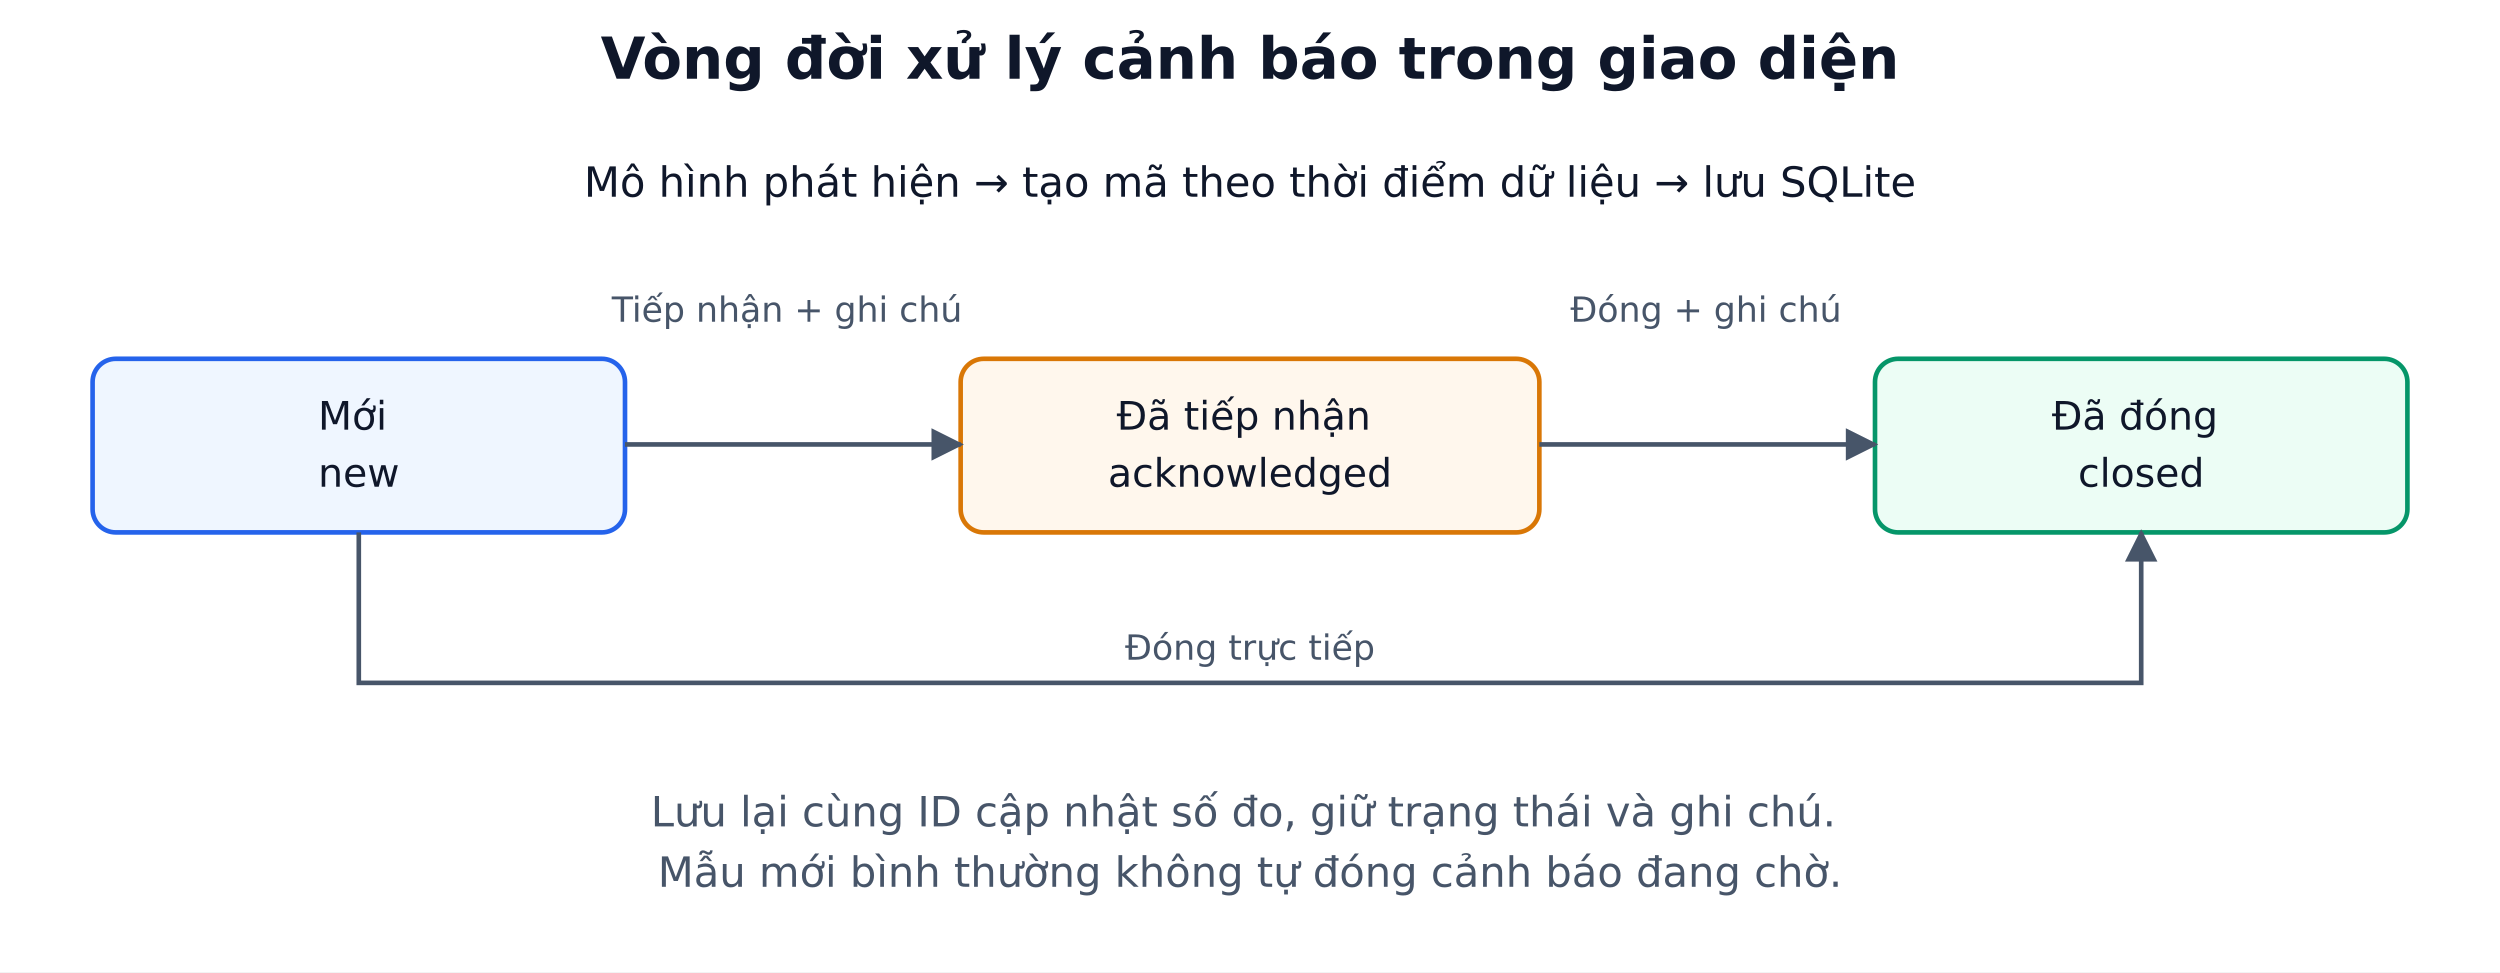
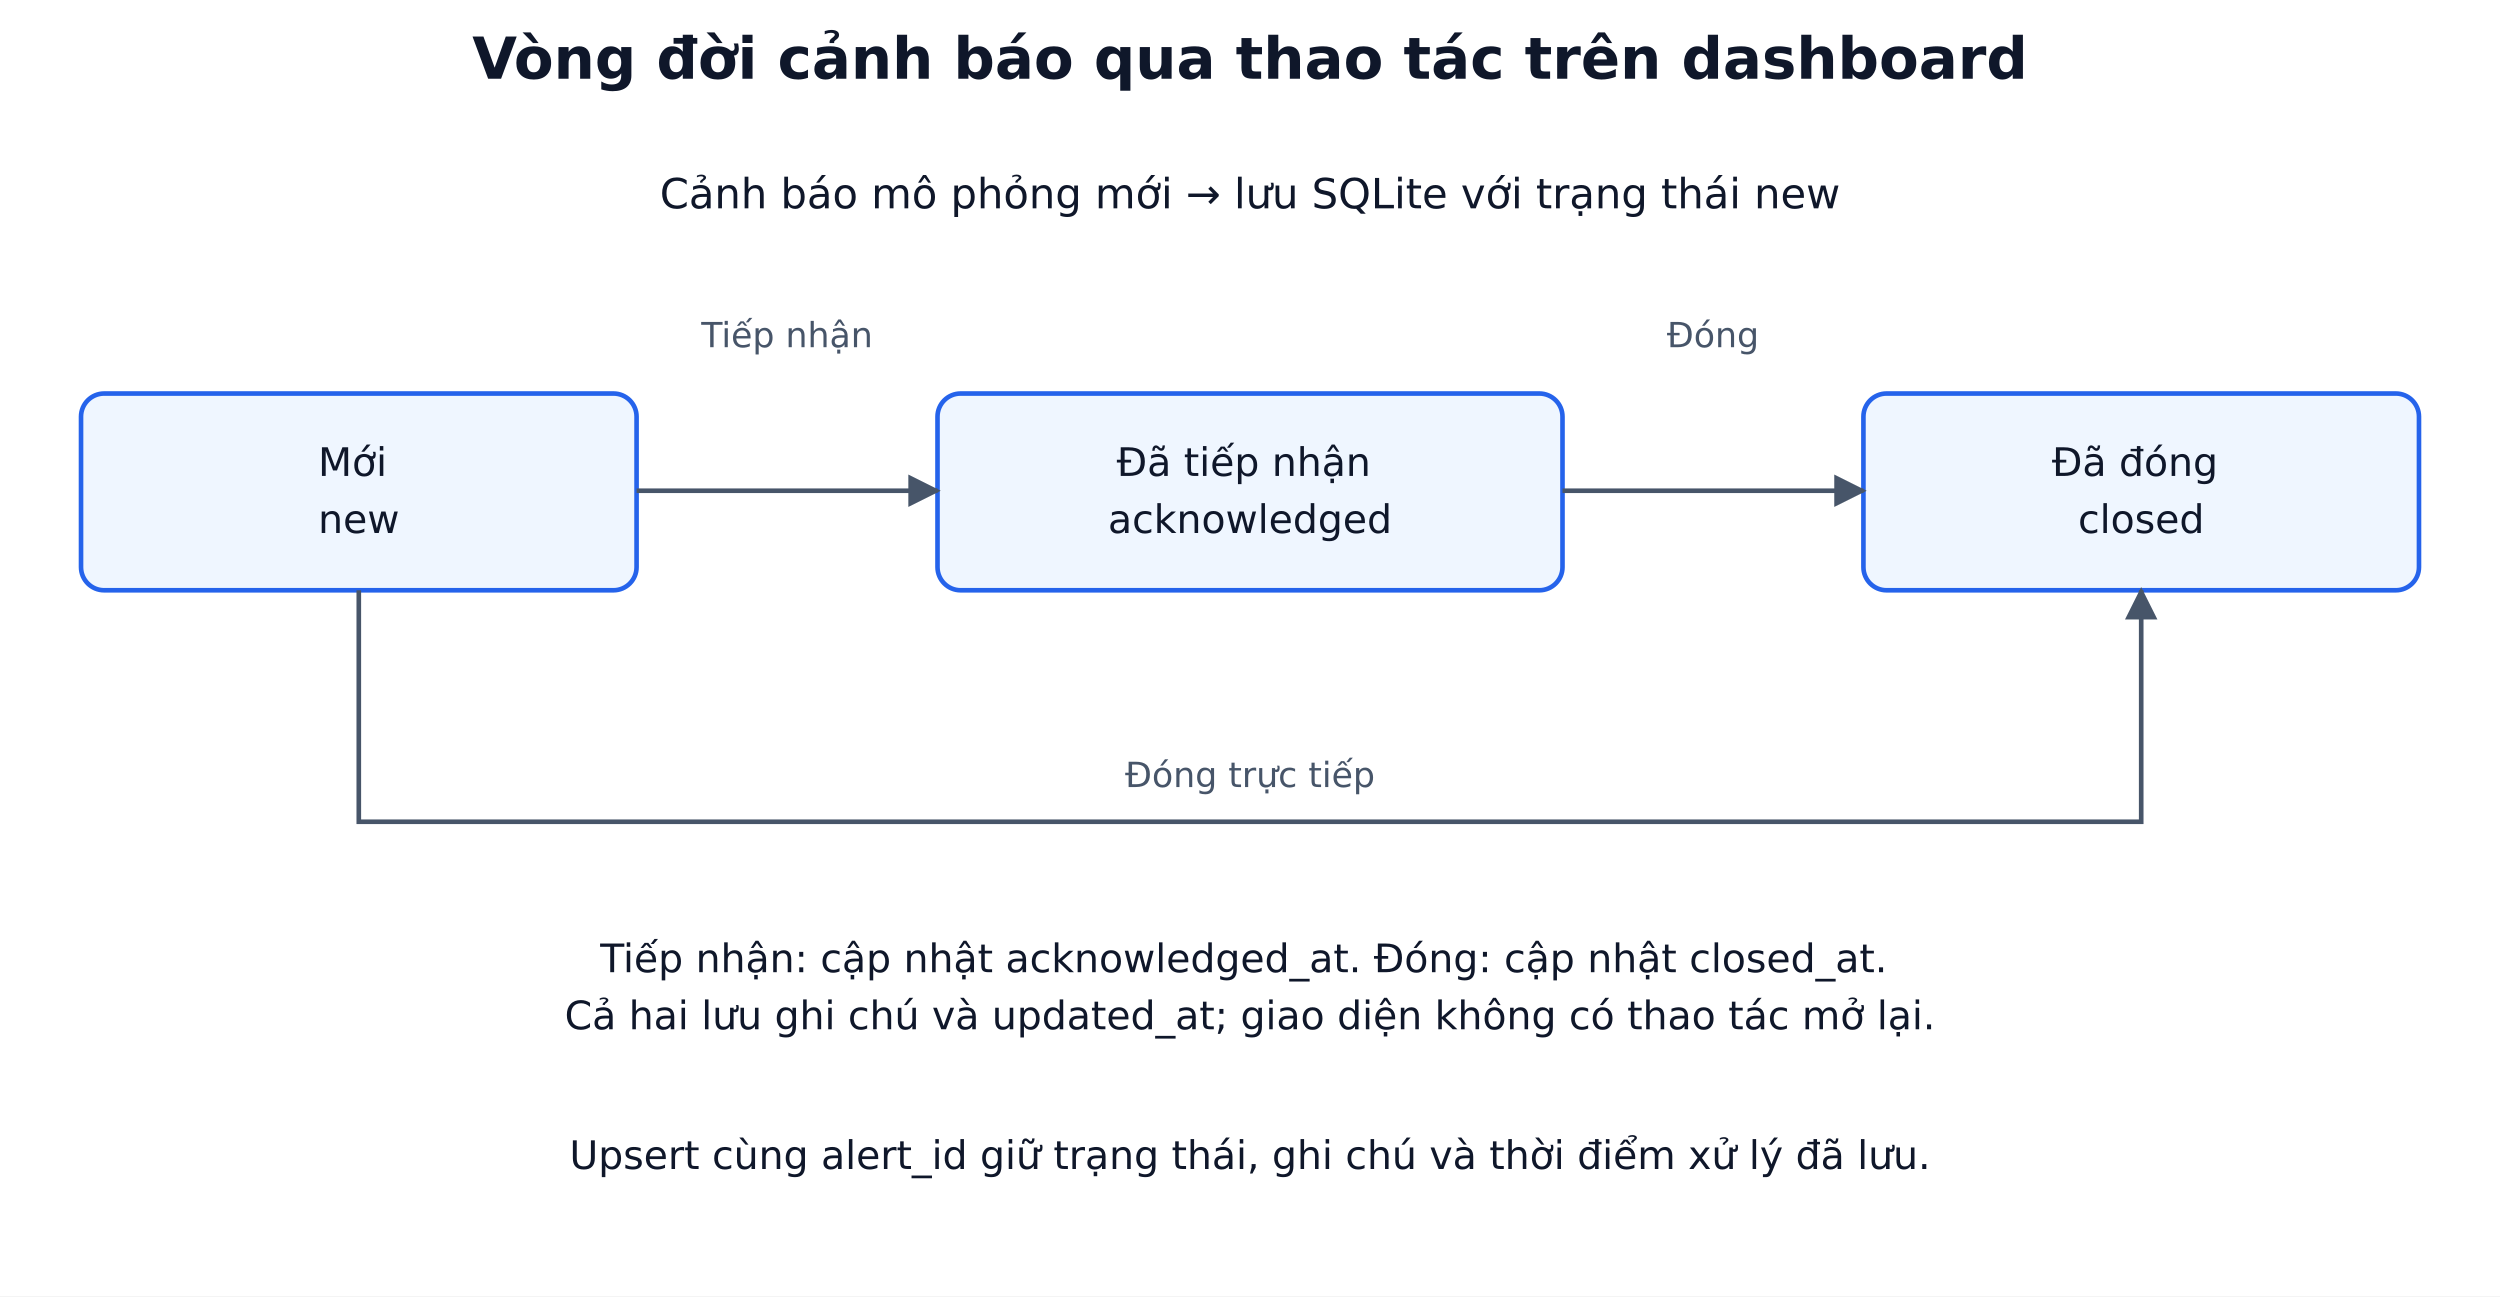
- <svg xmlns="http://www.w3.org/2000/svg" width="1080" height="420" viewBox="0 0 1080 420" role="img">
+ <svg xmlns="http://www.w3.org/2000/svg" width="1080" height="560" viewBox="0 0 1080 560" role="img">
  <defs>
    <marker id="arrow" viewBox="0 0 10 10" refX="9" refY="5" markerWidth="7" markerHeight="7" orient="auto-start-reverse">
      <path d="M 0 0 L 10 5 L 0 10 z" fill="#475569" />
    </marker>
  </defs>
-   <rect width="1080" height="420" fill="white" />
+   <rect width="1080" height="560" fill="white" />
  <g font-family="DejaVu Sans, Arial, sans-serif" font-size="17" fill="#0f172a">
    <text x="540" y="34" text-anchor="middle" font-size="25" fill="#0f172a" font-weight="bold">
-       <tspan x="540" dy="0">Vòng đời xử lý cảnh báo trong giao diện</tspan>
+       <tspan x="540" dy="0">Vòng đời cảnh báo qua thao tác trên dashboard</tspan>
    </text>
-     <rect x="40" y="155" width="230" height="75" rx="10" fill="#eff6ff" stroke="#2563eb" stroke-width="2" />
-     <text x="155.0" y="185.615" text-anchor="middle" font-size="17" fill="#0f172a" font-weight="normal">
+     <rect x="35" y="170" width="240" height="85" rx="10" fill="#eff6ff" stroke="#2563eb" stroke-width="2" />
+     <text x="155.0" y="205.615" text-anchor="middle" font-size="17" fill="#0f172a" font-weight="normal">
      <tspan x="155.0" dy="0">Mới</tspan>
      <tspan x="155.0" dy="24.65">new</tspan>
    </text>
-     <rect x="415" y="155" width="250" height="75" rx="10" fill="#fff7ed" stroke="#d97706" stroke-width="2" />
-     <text x="540.0" y="185.615" text-anchor="middle" font-size="17" fill="#0f172a" font-weight="normal">
+     <rect x="405" y="170" width="270" height="85" rx="10" fill="#eff6ff" stroke="#2563eb" stroke-width="2" />
+     <text x="540.0" y="205.615" text-anchor="middle" font-size="17" fill="#0f172a" font-weight="normal">
      <tspan x="540.0" dy="0">Đã tiếp nhận</tspan>
      <tspan x="540.0" dy="24.65">acknowledged</tspan>
    </text>
-     <rect x="810" y="155" width="230" height="75" rx="10" fill="#ecfdf5" stroke="#059669" stroke-width="2" />
-     <text x="925.0" y="185.615" text-anchor="middle" font-size="17" fill="#0f172a" font-weight="normal">
+     <rect x="805" y="170" width="240" height="85" rx="10" fill="#eff6ff" stroke="#2563eb" stroke-width="2" />
+     <text x="925.0" y="205.615" text-anchor="middle" font-size="17" fill="#0f172a" font-weight="normal">
      <tspan x="925.0" dy="0">Đã đóng</tspan>
      <tspan x="925.0" dy="24.65">closed</tspan>
    </text>
-     <polyline points="270,192 415,192" fill="none" stroke="#475569" stroke-width="2" marker-end="url(#arrow)" />
-     <text x="340" y="139" text-anchor="middle" font-size="15" fill="#475569" font-weight="normal">
-       <tspan x="340" dy="0">Tiếp nhận + ghi chú</tspan>
+     <polyline points="275,212 405,212" fill="none" stroke="#475569" stroke-width="2" marker-end="url(#arrow)" />
+     <text x="340" y="150" text-anchor="middle" font-size="15" fill="#475569" font-weight="normal">
+       <tspan x="340" dy="0">Tiếp nhận</tspan>
    </text>
-     <polyline points="665,192 810,192" fill="none" stroke="#475569" stroke-width="2" marker-end="url(#arrow)" />
-     <text x="737" y="139" text-anchor="middle" font-size="15" fill="#475569" font-weight="normal">
-       <tspan x="737" dy="0">Đóng + ghi chú</tspan>
+     <polyline points="675,212 805,212" fill="none" stroke="#475569" stroke-width="2" marker-end="url(#arrow)" />
+     <text x="740" y="150" text-anchor="middle" font-size="15" fill="#475569" font-weight="normal">
+       <tspan x="740" dy="0">Đóng</tspan>
    </text>
-     <polyline points="155,230 155,295 925,295 925,230" fill="none" stroke="#475569" stroke-width="2" marker-end="url(#arrow)" />
-     <text x="540" y="285" text-anchor="middle" font-size="15" fill="#475569" font-weight="normal">
+     <polyline points="155,255 155,355 925,355 925,255" fill="none" stroke="#475569" stroke-width="2" marker-end="url(#arrow)" />
+     <text x="540" y="340" text-anchor="middle" font-size="15" fill="#475569" font-weight="normal">
      <tspan x="540" dy="0">Đóng trực tiếp</tspan>
    </text>
-     <text x="540" y="85" text-anchor="middle" font-size="18" fill="#0f172a" font-weight="normal">
-       <tspan x="540" dy="0">Mô hình phát hiện → tạo mã theo thời điểm dữ liệu → lưu SQLite</tspan>
+     <text x="540" y="90" text-anchor="middle" font-size="18" fill="#0f172a" font-weight="normal">
+       <tspan x="540" dy="0">Cảnh báo mô phỏng mới → lưu SQLite với trạng thái new</tspan>
    </text>
-     <text x="540" y="357" text-anchor="middle" font-size="18" fill="#475569" font-weight="normal">
-       <tspan x="540" dy="0">Lưu lại cùng ID cập nhật số đo, giữ trạng thái và ghi chú.</tspan>
-       <tspan x="540" dy="26.1">Mẫu mới bình thường không tự đóng cảnh báo đang chờ.</tspan>
+     <text x="540" y="420" text-anchor="middle" font-size="17" fill="#0f172a" font-weight="normal">
+       <tspan x="540" dy="0">Tiếp nhận: cập nhật acknowledged_at. Đóng: cập nhật closed_at.</tspan>
+       <tspan x="540" dy="24.65">Cả hai lưu ghi chú và updated_at; giao diện không có thao tác mở lại.</tspan>
+     </text>
+     <text x="540" y="505" text-anchor="middle" font-size="17" fill="#0f172a" font-weight="normal">
+       <tspan x="540" dy="0">Upsert cùng alert_id giữ trạng thái, ghi chú và thời điểm xử lý đã lưu.</tspan>
    </text>
  </g>
</svg>
